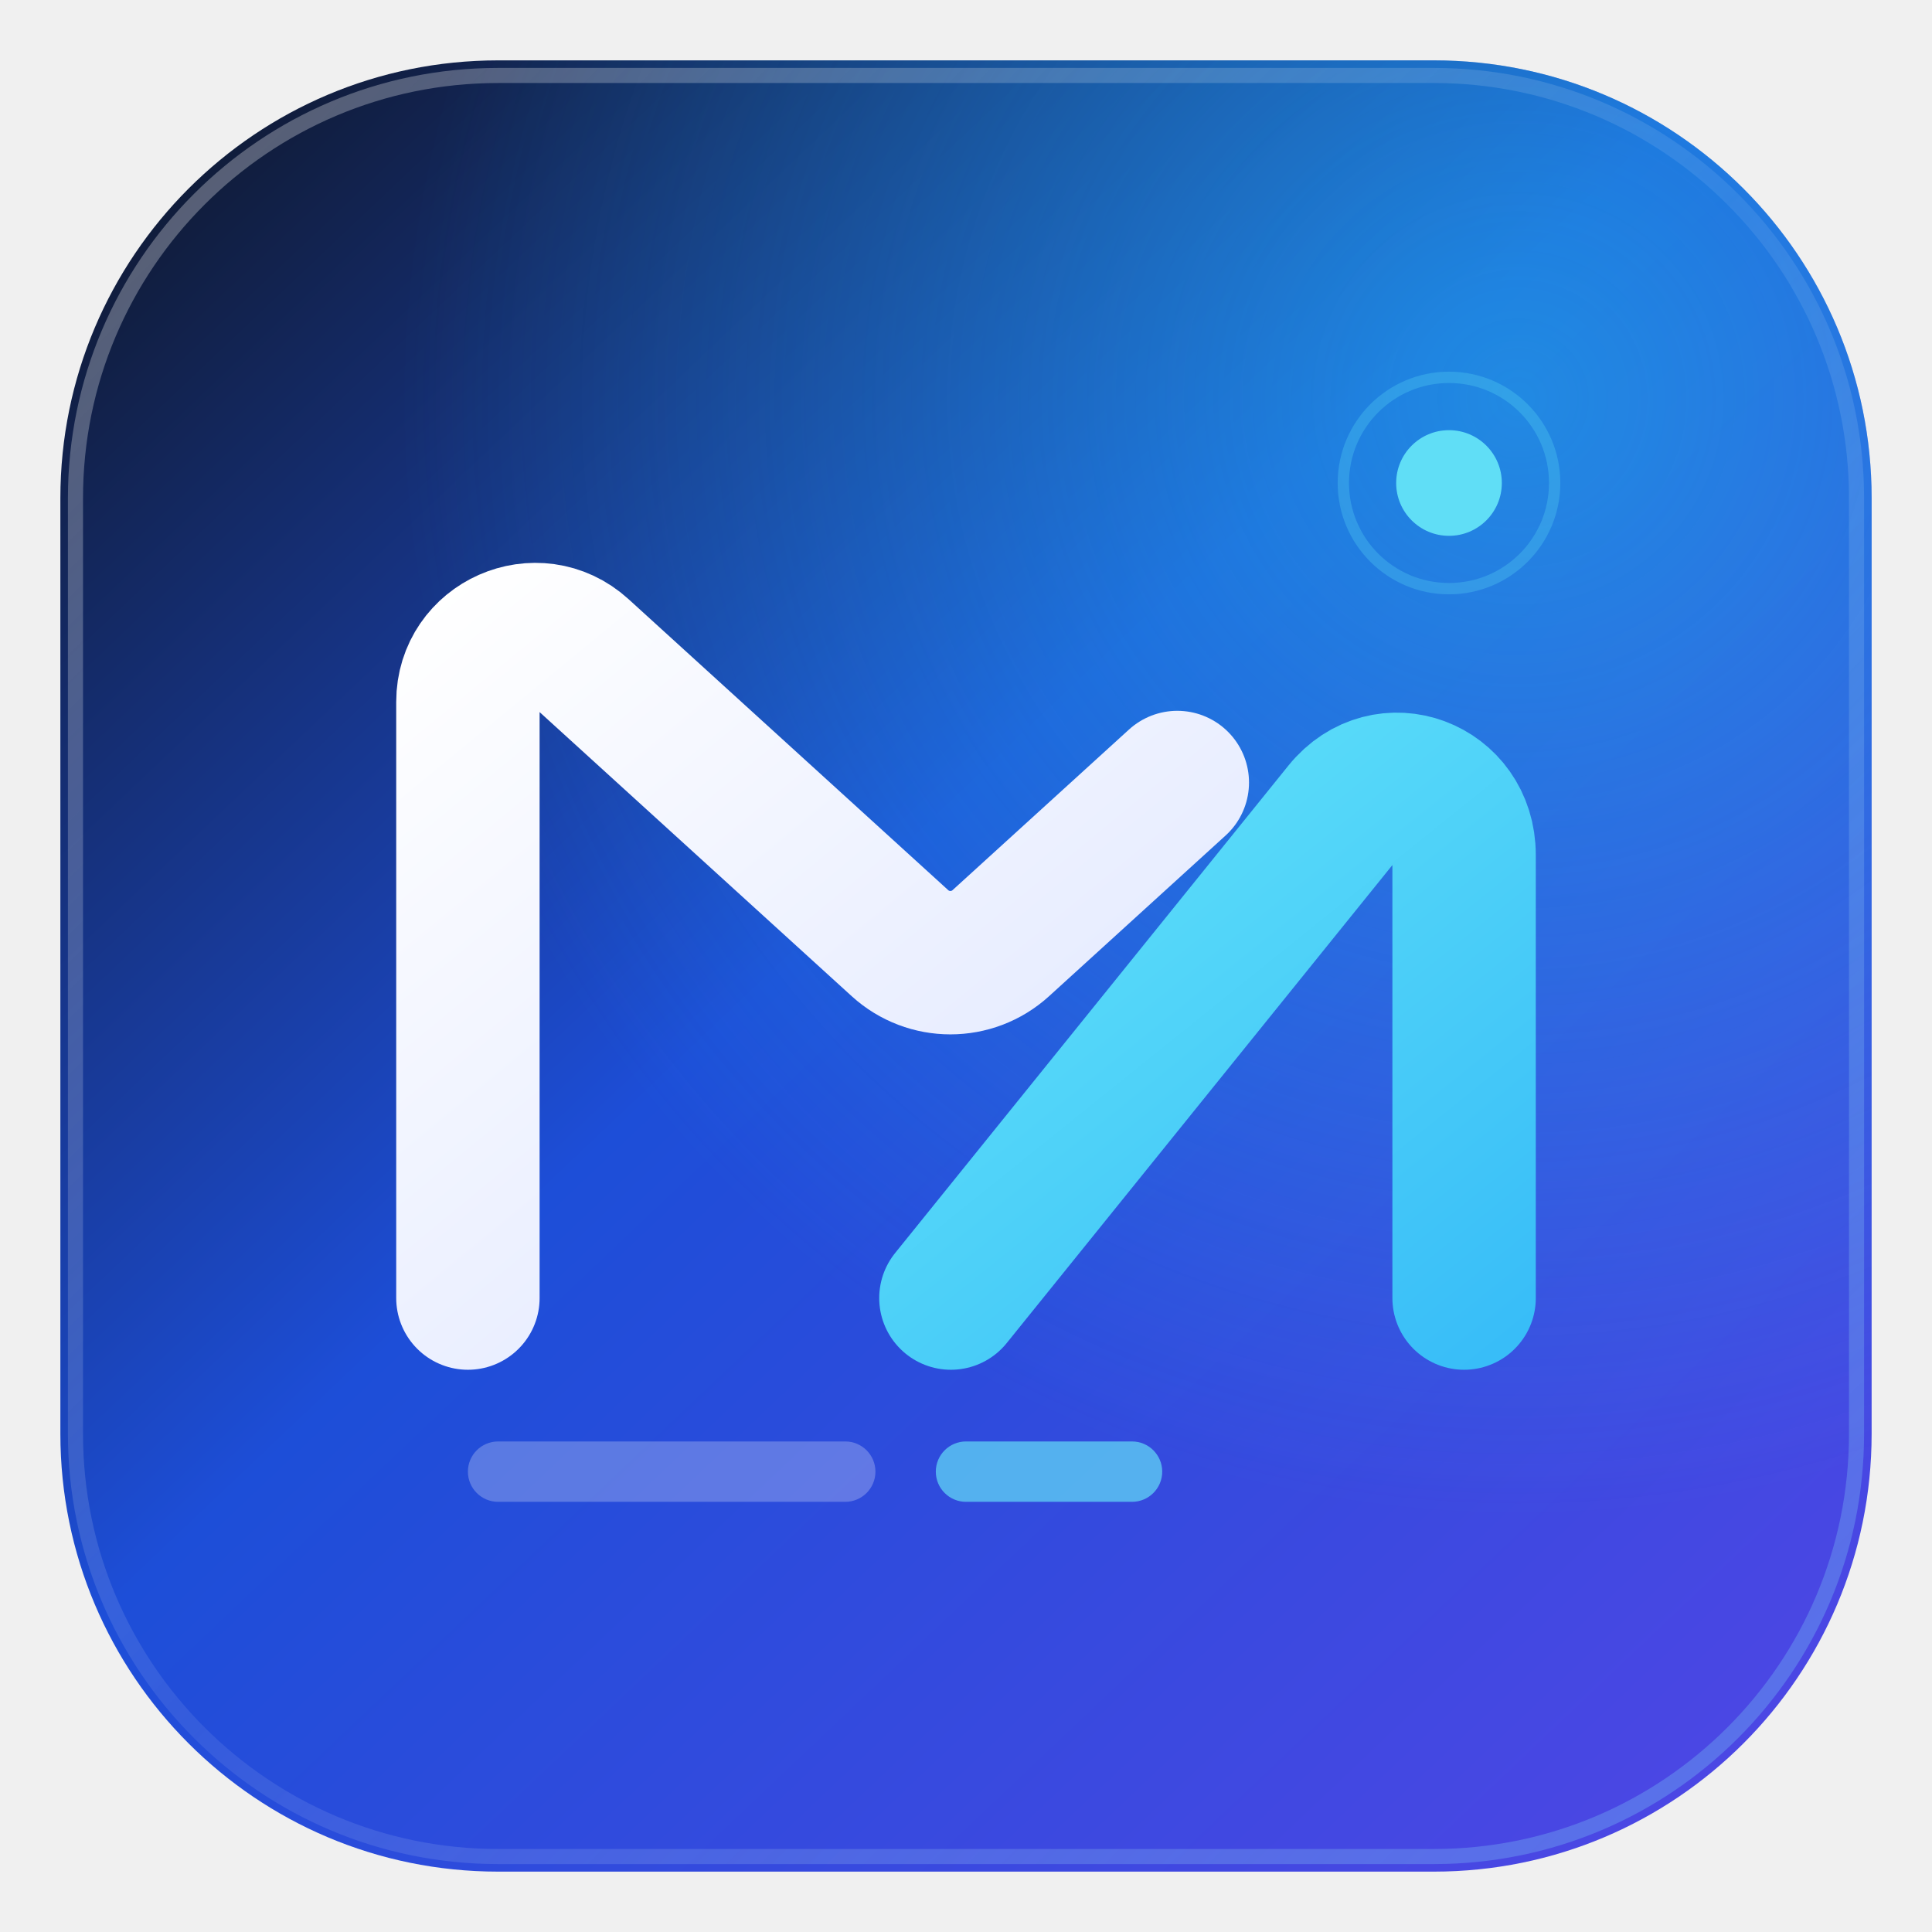
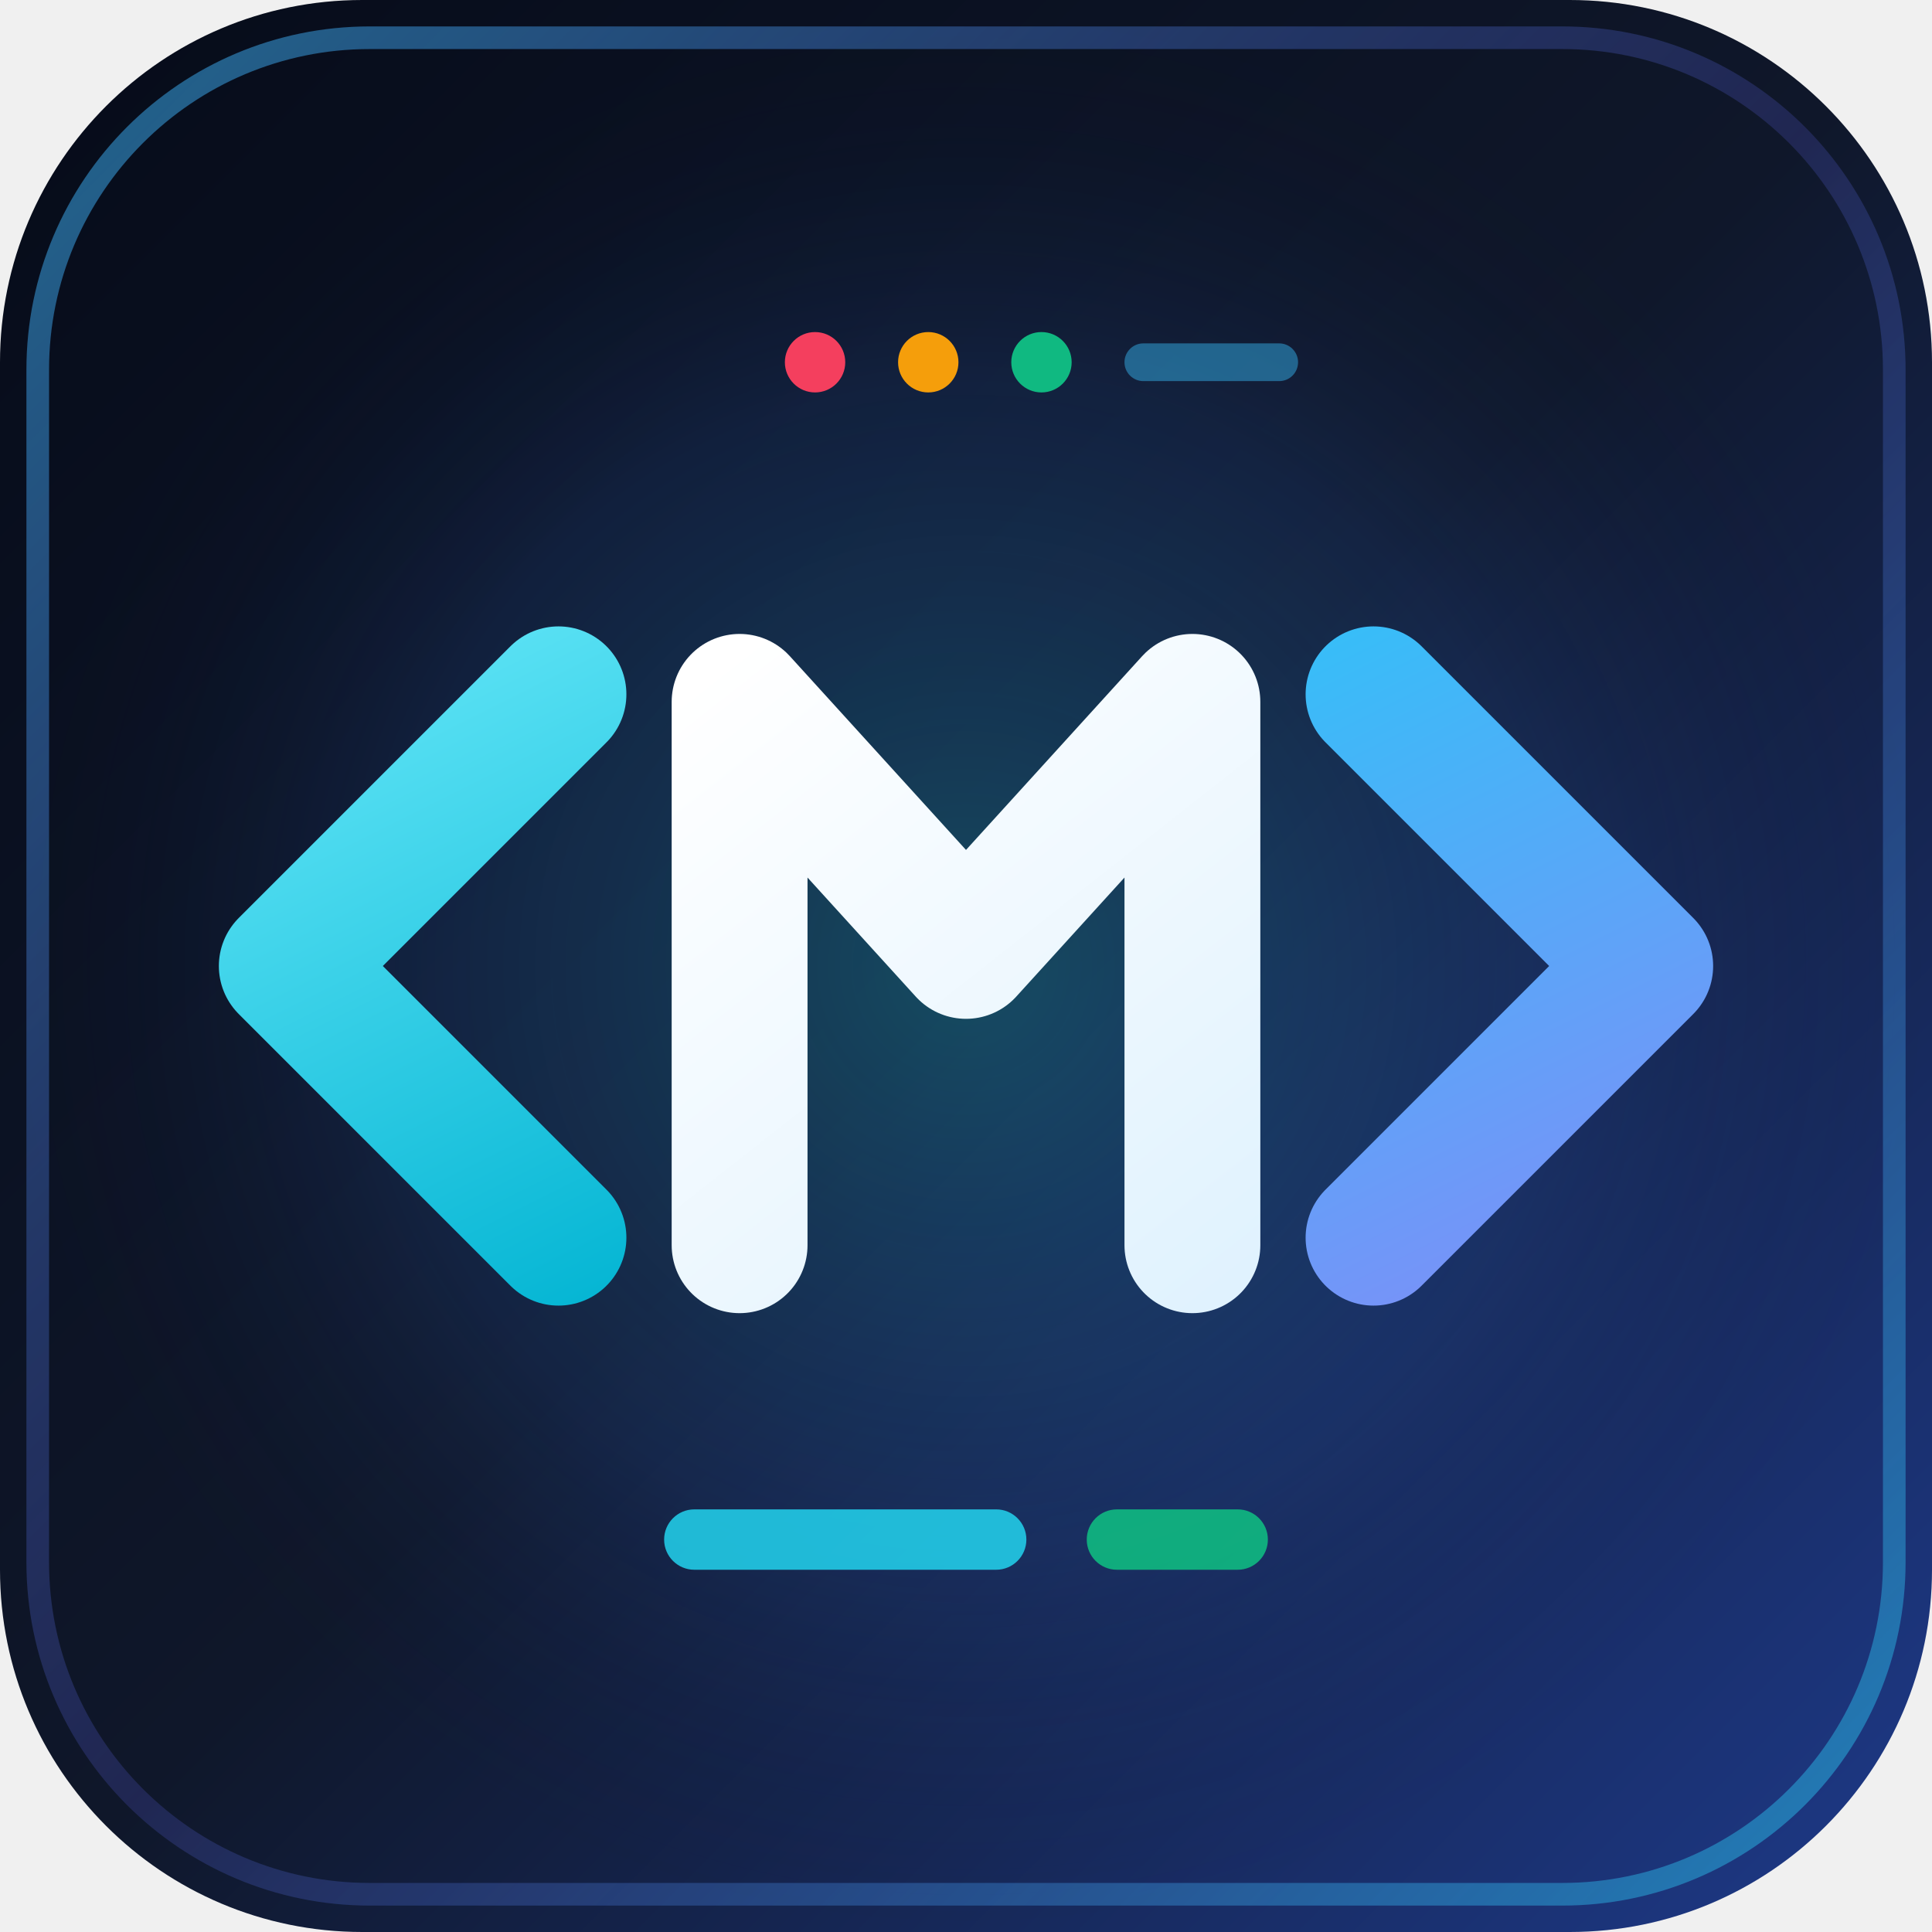
<svg xmlns="http://www.w3.org/2000/svg" width="512" height="512" viewBox="0 0 512 512" fill="none">
  <defs>
-     <linearGradient id="msduoBg" x1="36" y1="24" x2="476" y2="488" gradientUnits="userSpaceOnUse">
-       <stop offset="0%" stop-color="#0F172A" />
-       <stop offset="45%" stop-color="#1D4ED8" />
-       <stop offset="100%" stop-color="#4F46E5" />
+     <linearGradient id="devBg" x1="0" y1="0" x2="512" y2="512" gradientUnits="userSpaceOnUse">
+       <stop offset="0%" stop-color="#060B19" />
+       <stop offset="50%" stop-color="#0F172A" />
+       <stop offset="100%" stop-color="#1E3A8A" />
    </linearGradient>
-     <radialGradient id="msduoGlow" cx="0" cy="0" r="1" gradientUnits="userSpaceOnUse" gradientTransform="translate(404 104) rotate(135) scale(300)">
-       <stop offset="0%" stop-color="#22D3EE" stop-opacity="0.45" />
-       <stop offset="100%" stop-color="#22D3EE" stop-opacity="0" />
+     <radialGradient id="devGlow" cx="0" cy="0" r="1" gradientUnits="userSpaceOnUse" gradientTransform="translate(256 256) scale(260)">
+       <stop offset="0%" stop-color="#22D3EE" stop-opacity="0.28" />
+       <stop offset="60%" stop-color="#3B82F6" stop-opacity="0.12" />
+       <stop offset="100%" stop-color="#0F172A" stop-opacity="0" />
    </radialGradient>
-     <linearGradient id="msduoStrokeLeft" x1="112" y1="160" x2="270" y2="352" gradientUnits="userSpaceOnUse">
+     <linearGradient id="bracketLeft" x1="68" y1="168" x2="156" y2="344" gradientUnits="userSpaceOnUse">
+       <stop offset="0%" stop-color="#67E8F9" />
+       <stop offset="100%" stop-color="#06B6D4" />
+     </linearGradient>
+     <linearGradient id="bracketRight" x1="356" y1="168" x2="444" y2="344" gradientUnits="userSpaceOnUse">
+       <stop offset="0%" stop-color="#38BDF8" />
+       <stop offset="100%" stop-color="#818CF8" />
+     </linearGradient>
+     <linearGradient id="centerM" x1="190" y1="176" x2="322" y2="344" gradientUnits="userSpaceOnUse">
      <stop offset="0%" stop-color="#FFFFFF" />
-       <stop offset="100%" stop-color="#E0E7FF" />
+       <stop offset="100%" stop-color="#E0F2FE" />
    </linearGradient>
-     <linearGradient id="msduoStrokeRight" x1="256" y1="168" x2="404" y2="352" gradientUnits="userSpaceOnUse">
-       <stop offset="0%" stop-color="#67E8F9" />
-       <stop offset="100%" stop-color="#38BDF8" />
-     </linearGradient>
-     <linearGradient id="msduoRim" x1="0" y1="0" x2="512" y2="512" gradientUnits="userSpaceOnUse">
-       <stop offset="0%" stop-color="#FFFFFF" stop-opacity="0.35" />
-       <stop offset="50%" stop-color="#FFFFFF" stop-opacity="0.08" />
-       <stop offset="100%" stop-color="#67E8F9" stop-opacity="0.3" />
+     <linearGradient id="rimStroke" x1="0" y1="0" x2="512" y2="512" gradientUnits="userSpaceOnUse">
+       <stop offset="0%" stop-color="#38BDF8" stop-opacity="0.55" />
+       <stop offset="50%" stop-color="#6366F1" stop-opacity="0.2" />
+       <stop offset="100%" stop-color="#22D3EE" stop-opacity="0.5" />
    </linearGradient>
  </defs>
-   <rect x="16" y="16" width="480" height="480" rx="116" fill="url(#msduoBg)" />
-   <rect x="16" y="16" width="480" height="480" rx="116" fill="url(#msduoGlow)" />
-   <rect x="20" y="20" width="472" height="472" rx="112" stroke="url(#msduoRim)" stroke-width="4" />
-   <circle cx="384" cy="128" r="14" fill="#67E8F9" fill-opacity="0.9" />
-   <circle cx="384" cy="128" r="28" stroke="#67E8F9" stroke-opacity="0.25" stroke-width="3" />
-   <path d="M124 344V186C124 170.536 142.345 162.423 153.788 172.838L238.5 249.948C246.077 256.845 257.648 256.845 265.225 249.948L312 207.372" stroke="url(#msduoStrokeLeft)" stroke-width="38" stroke-linecap="round" stroke-linejoin="round" />
-   <path d="M252 344L356.212 214.838C367.269 201.132 388 208.952 388 226.555V344" stroke="url(#msduoStrokeRight)" stroke-width="38" stroke-linecap="round" stroke-linejoin="round" />
-   <rect x="124" y="382" width="108" height="16" rx="8" fill="#FFFFFF" fill-opacity="0.25" />
-   <rect x="248" y="382" width="60" height="16" rx="8" fill="#67E8F9" fill-opacity="0.65" />
+   <rect width="512" height="512" rx="96" fill="url(#devBg)" />
+   <rect width="512" height="512" rx="96" fill="url(#devGlow)" />
+   <rect x="10" y="10" width="492" height="492" rx="88" stroke="url(#rimStroke)" stroke-width="6" />
+   <circle cx="216" cy="96" r="8" fill="#F43F5E" />
+   <circle cx="246" cy="96" r="8" fill="#F59E0B" />
+   <circle cx="276" cy="96" r="8" fill="#10B981" />
+   <rect x="298" y="91" width="46" height="10" rx="5" fill="#38BDF8" fill-opacity="0.45" />
+   <path d="M148 184L76 256L148 328" stroke="url(#bracketLeft)" stroke-width="36" stroke-linecap="round" stroke-linejoin="round" />
+   <path d="M196 330V186L256 252L316 186V330" stroke="url(#centerM)" stroke-width="36" stroke-linecap="round" stroke-linejoin="round" />
+   <path d="M364 184L436 256L364 328" stroke="url(#bracketRight)" stroke-width="36" stroke-linecap="round" stroke-linejoin="round" />
+   <rect x="176" y="400" width="96" height="16" rx="8" fill="#22D3EE" fill-opacity="0.85" />
+   <rect x="288" y="400" width="48" height="16" rx="8" fill="#10B981" fill-opacity="0.9" />
</svg>
